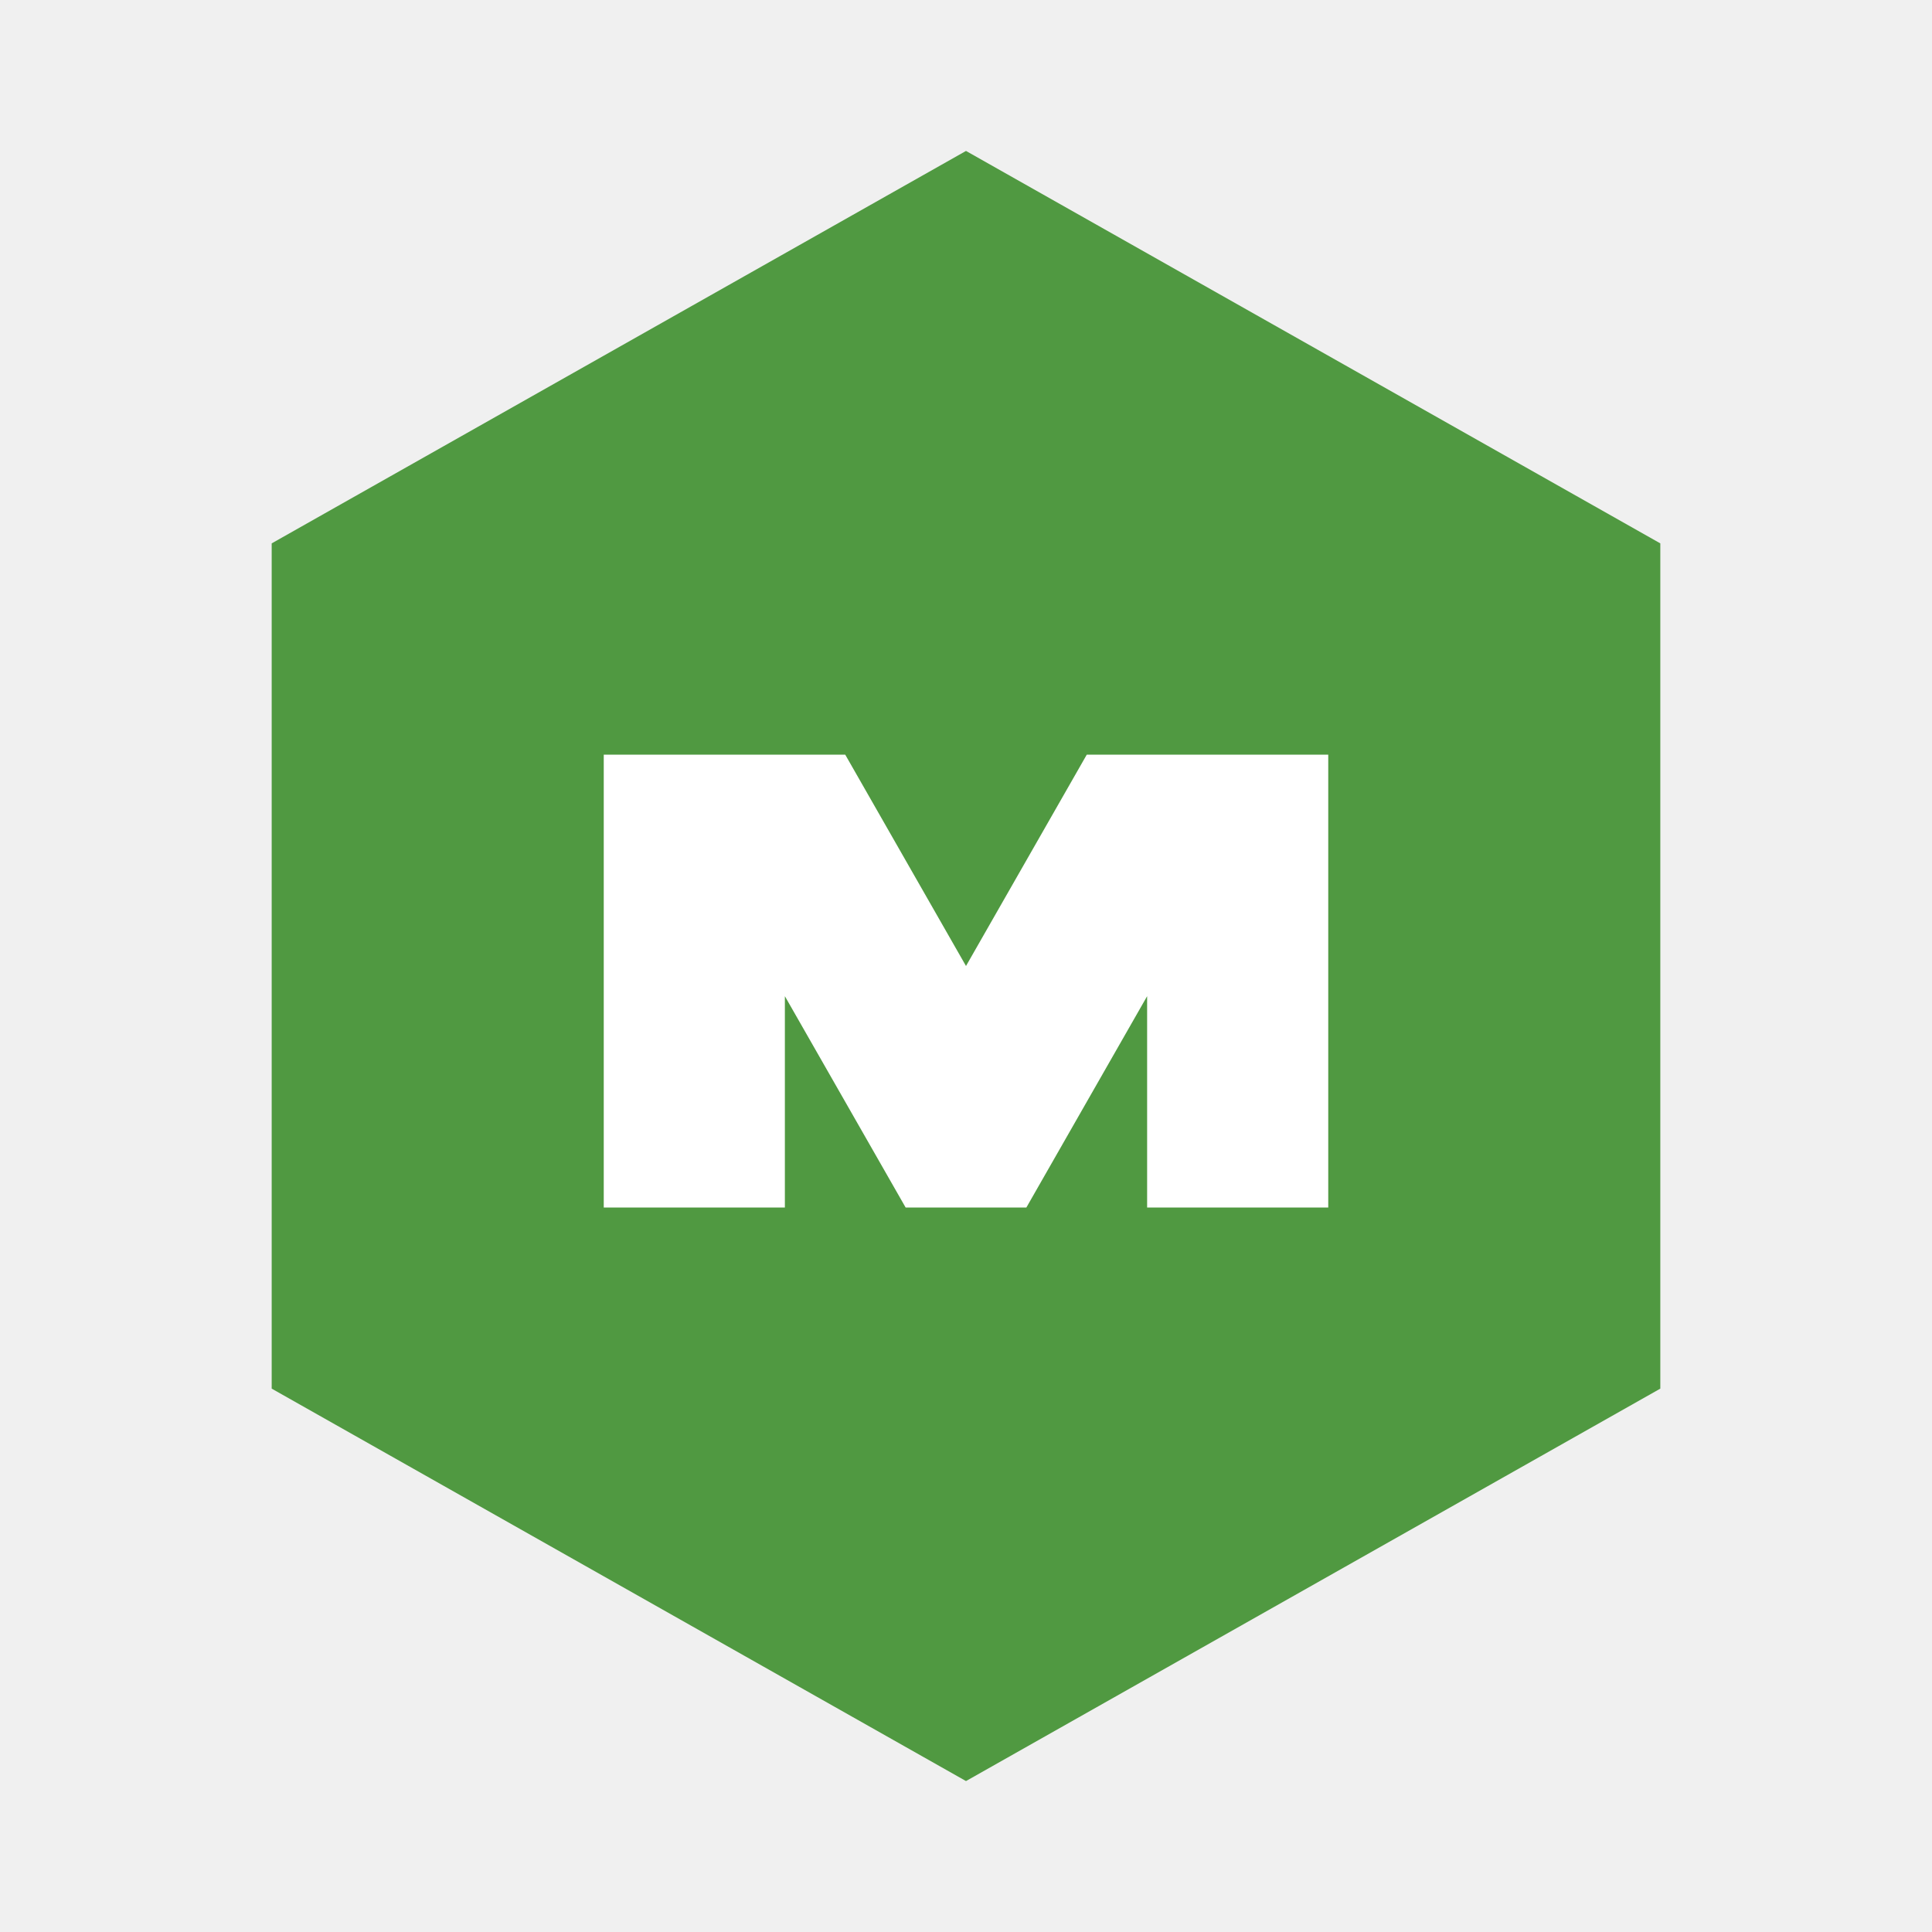
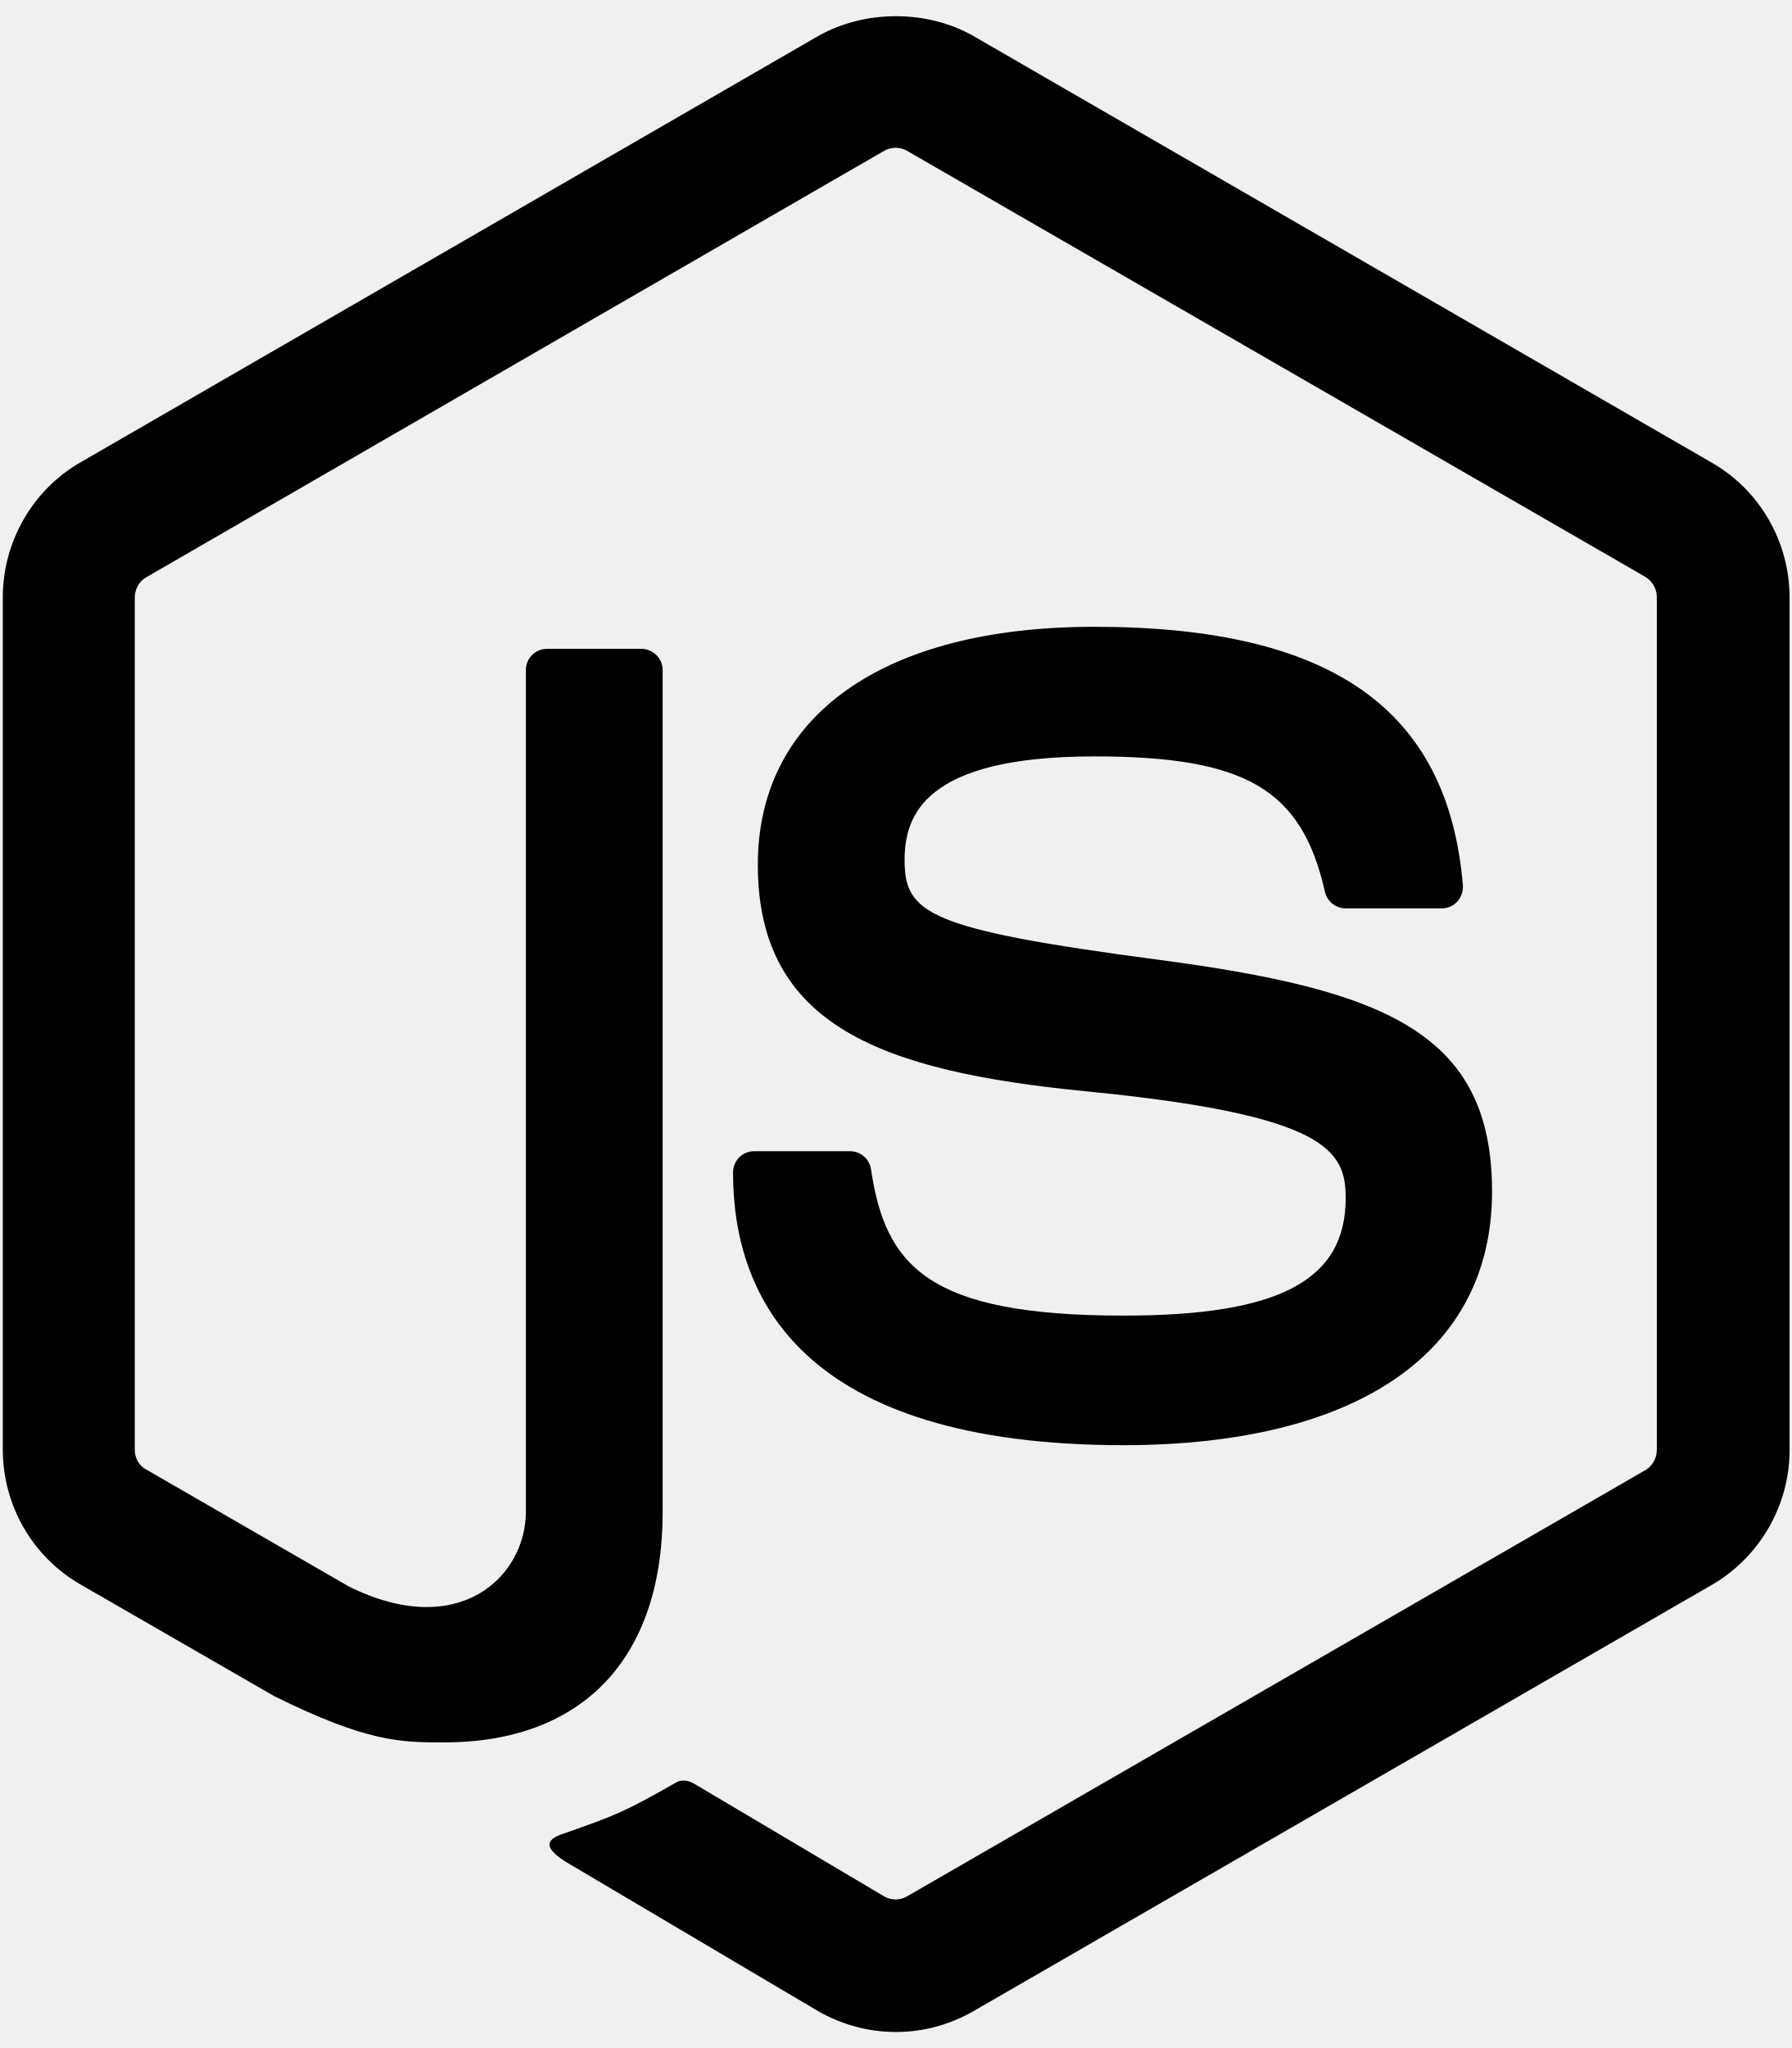
- <svg xmlns="http://www.w3.org/2000/svg" viewBox="0 0 64 64" role="img">
-   <path fill="#509941" d="M32 5 55 18v28L32 59 9 46V18z" />
-   <path fill="#fff" d="M20 25h8l4 7 4-7h8v15h-6v-7l-4 7h-4l-4-7v7h-6z" />
+ <svg xmlns="http://www.w3.org/2000/svg" viewBox="0 0 448 512">
+   <path d="M224 508c-6.7 0-13.5-1.8-19.4-5.2l-61.7-36.5c-9.2-5.2-4.7-7-1.7-8 12.3-4.3 14.8-5.2 27.9-12.7 1.4-.8 3.2-.5 4.6.4l47.4 28.1c1.7 1 4.1 1 5.7 0l184.7-106.6c1.7-1 2.8-3 2.8-5V149.3c0-2.1-1.1-4-2.9-5.1L226.8 37.7c-1.7-1-4-1-5.7 0L36.6 144.3c-1.8 1-2.9 3-2.9 5.1v213.1c0 2 1.1 4 2.9 4.9l50.6 29.2c27.5 13.7 44.3-2.4 44.3-18.7V167.5c0-3 2.4-5.3 5.4-5.3h23.4c2.9 0 5.4 2.3 5.4 5.3V378c0 36.6-20 57.6-54.7 57.6-10.7 0-19.1 0-42.5-11.6l-48.4-27.9C8.1 389.2.7 376.3.7 362.4V149.3c0-13.8 7.4-26.8 19.4-33.7L204.6 9c11.7-6.6 27.2-6.6 38.8 0l184.7 106.7c12 6.9 19.4 19.8 19.4 33.7v213.1c0 13.8-7.4 26.7-19.4 33.7L243.4 502.8c-5.9 3.4-12.6 5.2-19.4 5.2zm149.1-210.1c0-39.9-27-50.5-83.7-58-57.4-7.6-63.2-11.5-63.2-24.9 0-11.1 4.9-25.9 47.4-25.9 37.9 0 51.9 8.2 57.7 33.8.5 2.4 2.7 4.2 5.2 4.2h24c1.5 0 2.9-.6 3.9-1.7s1.5-2.6 1.4-4.1c-3.7-44.1-33-64.6-92.2-64.6-52.7 0-84.1 22.2-84.1 59.5 0 40.4 31.3 51.6 81.8 56.6 60.5 5.9 65.2 14.8 65.2 26.7 0 20.6-16.6 29.4-55.5 29.4-48.9 0-59.6-12.3-63.2-36.6-.4-2.6-2.6-4.5-5.3-4.5h-23.9c-3 0-5.3 2.4-5.3 5.3 0 31.1 16.9 68.2 97.8 68.2 58.4-.1 92-23.2 92-63.4z" />
</svg>
